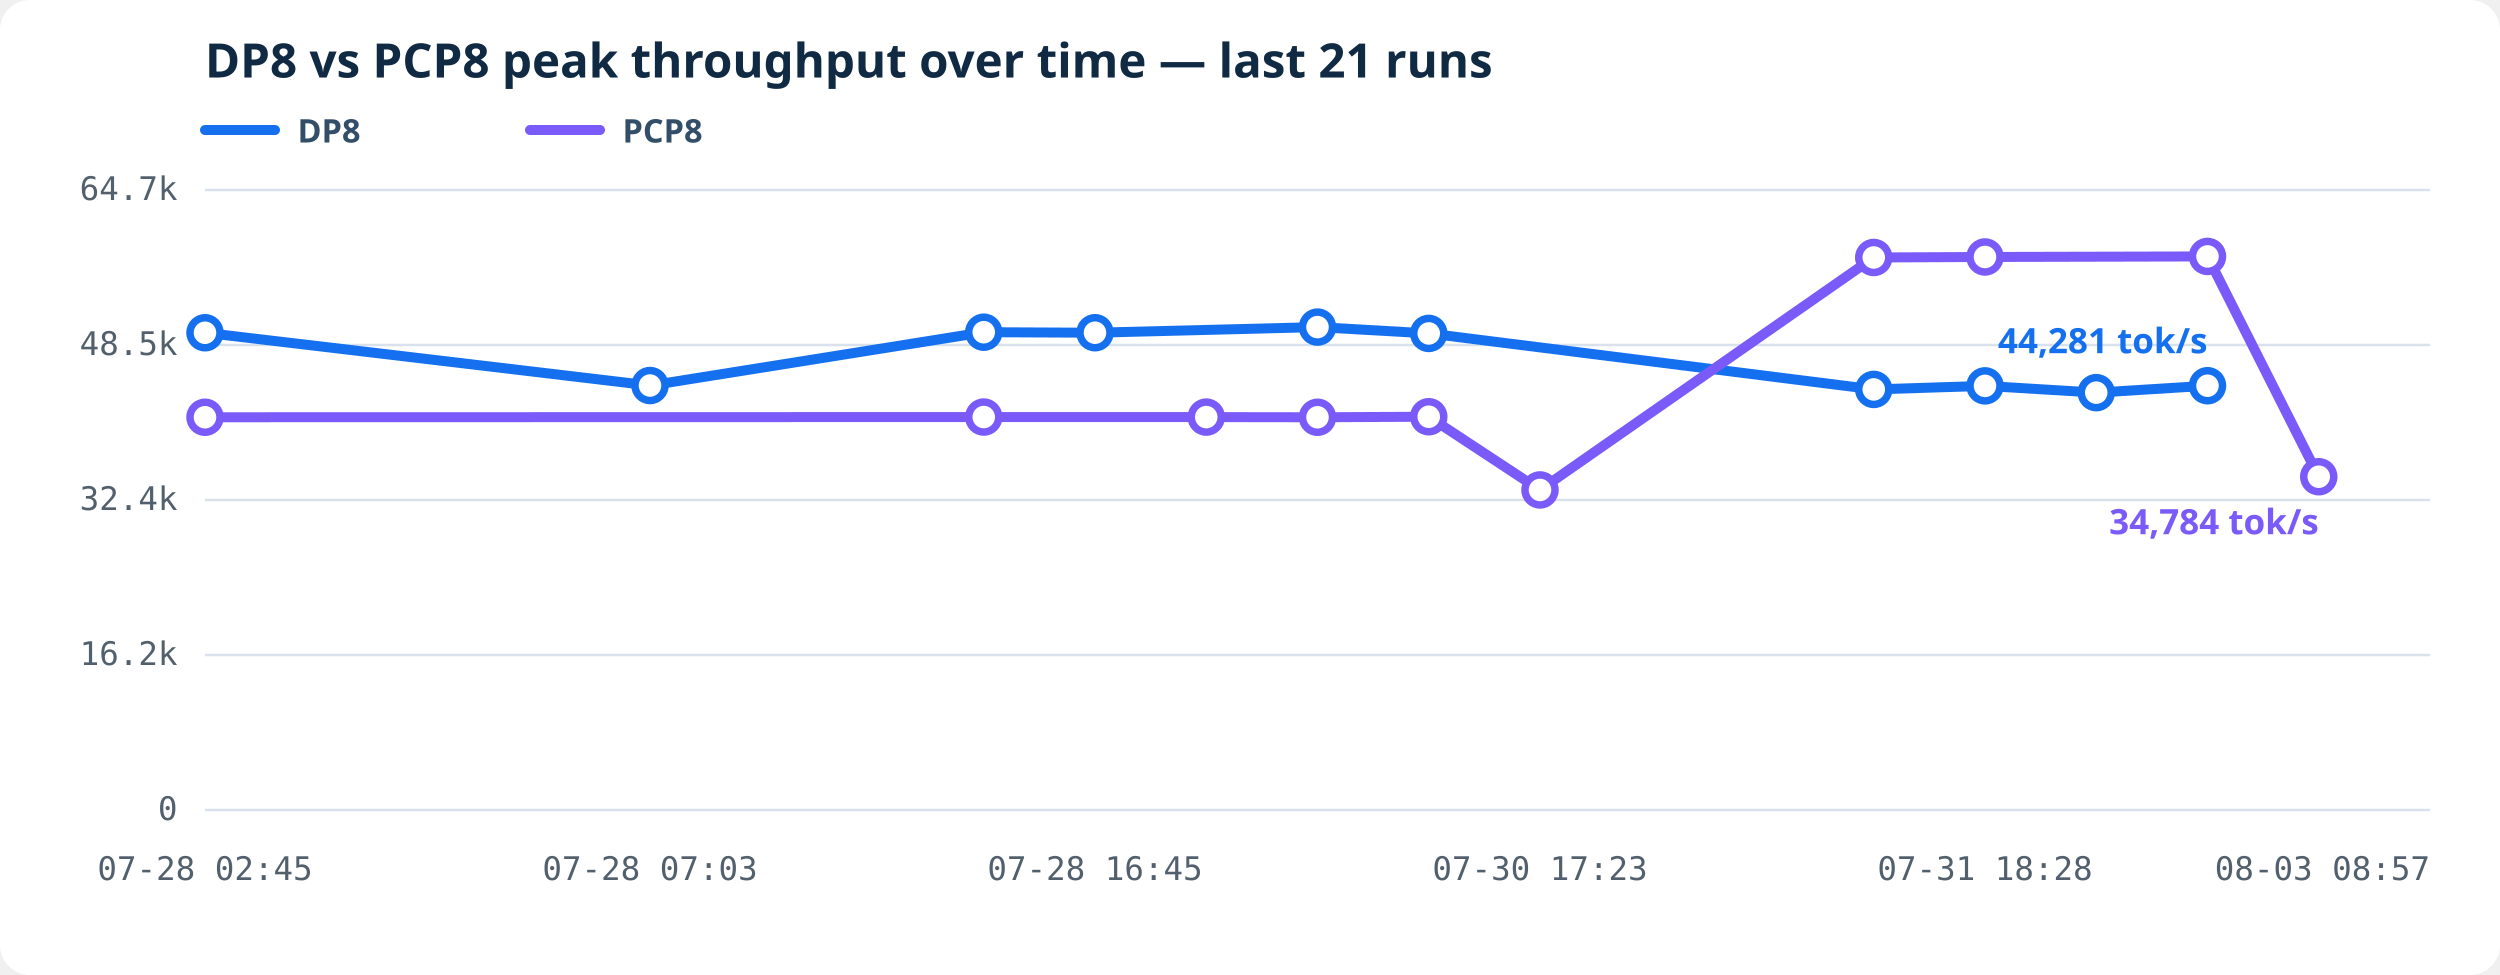
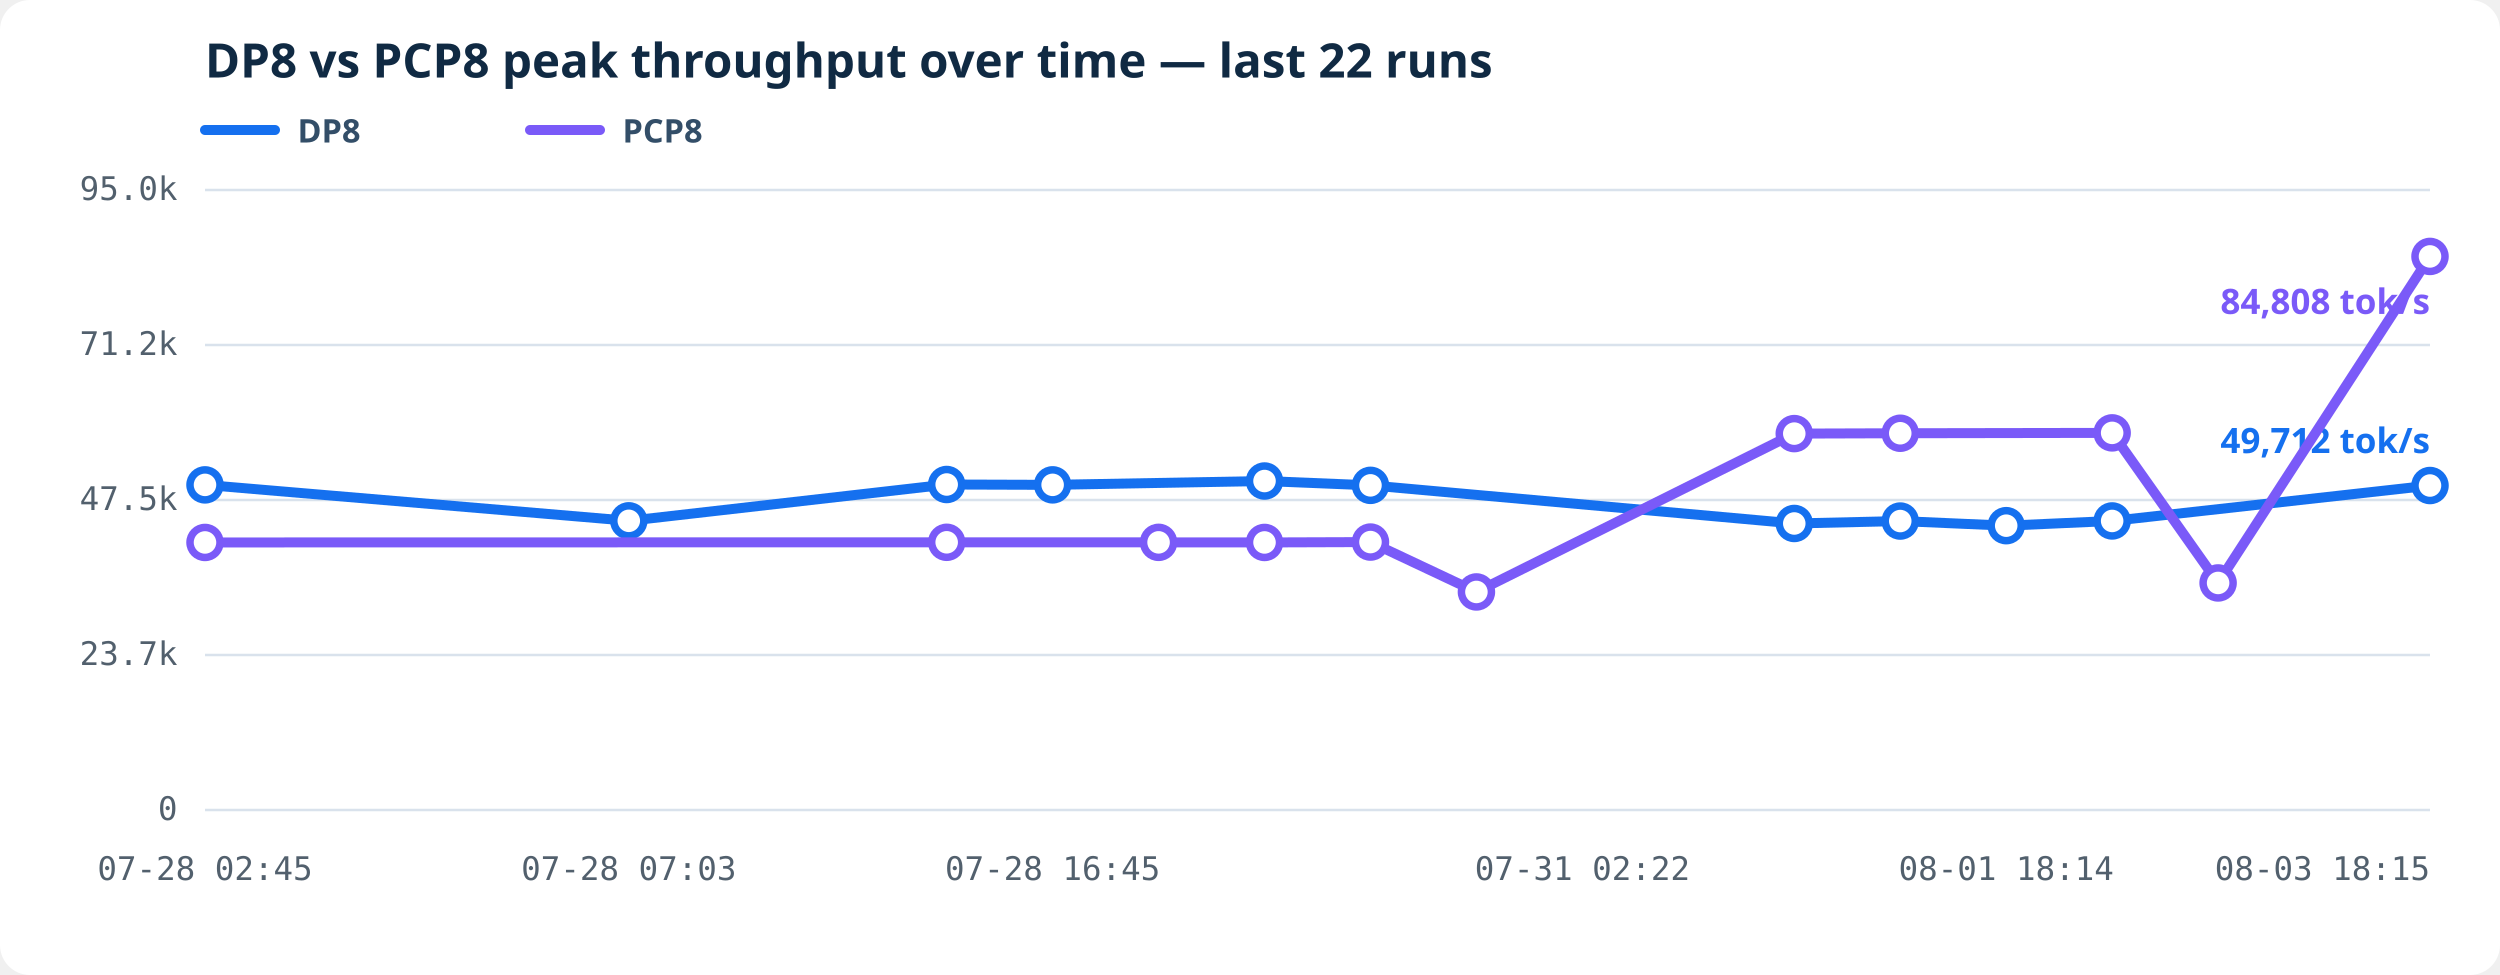
<svg xmlns="http://www.w3.org/2000/svg" viewBox="0 0 1000 390" role="img" aria-labelledby="history-title history-desc">
  <style>.bg{fill:#fff}.grid{stroke:#d9e2ec;stroke-width:1}.axis{fill:#52606d;font:13px ui-monospace,SFMono-Regular,Consolas,monospace}.heading{fill:#102a43;font:600 19px system-ui,sans-serif}.line{fill:none;stroke-width:4;stroke-linejoin:round;stroke-linecap:round}.dot{fill:#fff;stroke-width:3}.latest{stroke-width:3}.legend{fill:#334e68;font:600 13px system-ui,sans-serif}.value{font:600 14px system-ui,sans-serif}</style>
  <rect class="bg" width="1000" height="390" rx="12" />
-   <text class="heading" x="82" y="31">DP8 vs PCP8 peak throughput over time — last 21 runs</text>
+   <text class="heading" x="82" y="31">DP8 vs PCP8 peak throughput over time — last 22 runs</text>
  <line x1="82" y1="52" x2="110" y2="52" stroke="#1570ef" stroke-width="4" stroke-linecap="round" />
  <text class="legend" x="119" y="57">DP8</text>
  <line x1="212" y1="52" x2="240" y2="52" stroke="#7a5af8" stroke-width="4" stroke-linecap="round" />
  <text class="legend" x="249" y="57">PCP8</text>
  <line class="grid" x1="82" y1="324.00" x2="972" y2="324.00" />
  <text class="axis" text-anchor="end" x="71" y="328.00">0</text>
  <line class="grid" x1="82" y1="262.00" x2="972" y2="262.00" />
-   <text class="axis" text-anchor="end" x="71" y="266.00">16.2k</text>
+   <text class="axis" text-anchor="end" x="71" y="266.00">23.7k</text>
  <line class="grid" x1="82" y1="200.00" x2="972" y2="200.00" />
-   <text class="axis" text-anchor="end" x="71" y="204.00">32.4k</text>
+   <text class="axis" text-anchor="end" x="71" y="204.00">47.5k</text>
  <line class="grid" x1="82" y1="138.00" x2="972" y2="138.00" />
-   <text class="axis" text-anchor="end" x="71" y="142.00">48.5k</text>
+   <text class="axis" text-anchor="end" x="71" y="142.00">71.2k</text>
  <line class="grid" x1="82" y1="76.00" x2="972" y2="76.00" />
-   <text class="axis" text-anchor="end" x="71" y="80.00">64.7k</text>
+   <text class="axis" text-anchor="end" x="71" y="80.00">95.0k</text>
  <text class="axis" text-anchor="middle" x="82.00" y="352">07-28 02:45</text>
-   <text class="axis" text-anchor="middle" x="260.00" y="352">07-28 07:03</text>
-   <text class="axis" text-anchor="middle" x="438.00" y="352">07-28 16:45</text>
-   <text class="axis" text-anchor="middle" x="616.00" y="352">07-30 17:23</text>
-   <text class="axis" text-anchor="middle" x="794.00" y="352">07-31 18:28</text>
-   <text class="axis" text-anchor="end" x="972.00" y="352">08-03 08:57</text>
-   <polyline class="line" stroke="#1570ef" points="82.00,133.10 260.00,154.21 393.50,132.88 438.00,133.09 527.00,130.84 571.50,133.37 749.50,155.77 794.00,154.35 838.50,157.06 883.00,154.29" />
-   <circle class="dot" fill="#fff" stroke="#1570ef" cx="82.00" cy="133.10" r="6" />
-   <circle class="dot" fill="#fff" stroke="#1570ef" cx="260.00" cy="154.21" r="6" />
-   <circle class="dot" fill="#fff" stroke="#1570ef" cx="393.50" cy="132.88" r="6" />
-   <circle class="dot" fill="#fff" stroke="#1570ef" cx="438.00" cy="133.09" r="6" />
-   <circle class="dot" fill="#fff" stroke="#1570ef" cx="527.00" cy="130.84" r="6" />
-   <circle class="dot" fill="#fff" stroke="#1570ef" cx="571.50" cy="133.37" r="6" />
-   <circle class="dot" fill="#fff" stroke="#1570ef" cx="749.50" cy="155.77" r="6" />
-   <circle class="dot" fill="#fff" stroke="#1570ef" cx="794.00" cy="154.35" r="6" />
-   <circle class="dot" fill="#fff" stroke="#1570ef" cx="838.50" cy="157.06" r="6" />
-   <circle class="dot latest" fill="#1570ef" stroke="#1570ef" cx="883.00" cy="154.29" r="6" />
-   <text class="value" fill="#1570ef" text-anchor="end" x="883.00" y="141.29">44,281 tok/s</text>
-   <polyline class="line" stroke="#7a5af8" points="82.00,166.90 393.50,166.82 482.50,166.84 527.00,166.91 571.50,166.69 616.00,195.98 749.50,102.99 794.00,102.79 883.00,102.57 927.50,190.69" />
-   <circle class="dot" fill="#fff" stroke="#7a5af8" cx="82.00" cy="166.90" r="6" />
-   <circle class="dot" fill="#fff" stroke="#7a5af8" cx="393.50" cy="166.82" r="6" />
-   <circle class="dot" fill="#fff" stroke="#7a5af8" cx="482.50" cy="166.84" r="6" />
-   <circle class="dot" fill="#fff" stroke="#7a5af8" cx="527.00" cy="166.91" r="6" />
-   <circle class="dot" fill="#fff" stroke="#7a5af8" cx="571.50" cy="166.69" r="6" />
-   <circle class="dot" fill="#fff" stroke="#7a5af8" cx="616.00" cy="195.98" r="6" />
-   <circle class="dot" fill="#fff" stroke="#7a5af8" cx="749.50" cy="102.99" r="6" />
-   <circle class="dot" fill="#fff" stroke="#7a5af8" cx="794.00" cy="102.79" r="6" />
-   <circle class="dot" fill="#fff" stroke="#7a5af8" cx="883.00" cy="102.57" r="6" />
-   <circle class="dot latest" fill="#7a5af8" stroke="#7a5af8" cx="927.50" cy="190.69" r="6" />
-   <text class="value" fill="#7a5af8" text-anchor="end" x="927.50" y="213.69">34,784 tok/s</text>
+   <text class="axis" text-anchor="middle" x="251.52" y="352">07-28 07:03</text>
+   <text class="axis" text-anchor="middle" x="421.05" y="352">07-28 16:45</text>
+   <text class="axis" text-anchor="middle" x="632.95" y="352">07-31 02:22</text>
+   <text class="axis" text-anchor="middle" x="802.48" y="352">08-01 18:14</text>
+   <text class="axis" text-anchor="end" x="972.00" y="352">08-03 18:15</text>
+   <polyline class="line" stroke="#1570ef" points="82.00,193.95 251.52,208.33 378.67,193.80 421.05,193.94 505.81,192.41 548.19,194.14 717.71,209.39 760.10,208.42 802.48,210.27 844.86,208.38 972.00,194.21" />
+   <circle class="dot" fill="#fff" stroke="#1570ef" cx="82.00" cy="193.95" r="6" />
+   <circle class="dot" fill="#fff" stroke="#1570ef" cx="251.52" cy="208.33" r="6" />
+   <circle class="dot" fill="#fff" stroke="#1570ef" cx="378.67" cy="193.80" r="6" />
+   <circle class="dot" fill="#fff" stroke="#1570ef" cx="421.05" cy="193.94" r="6" />
+   <circle class="dot" fill="#fff" stroke="#1570ef" cx="505.81" cy="192.41" r="6" />
+   <circle class="dot" fill="#fff" stroke="#1570ef" cx="548.19" cy="194.14" r="6" />
+   <circle class="dot" fill="#fff" stroke="#1570ef" cx="717.71" cy="209.39" r="6" />
+   <circle class="dot" fill="#fff" stroke="#1570ef" cx="760.10" cy="208.42" r="6" />
+   <circle class="dot" fill="#fff" stroke="#1570ef" cx="802.48" cy="210.27" r="6" />
+   <circle class="dot" fill="#fff" stroke="#1570ef" cx="844.86" cy="208.38" r="6" />
+   <circle class="dot latest" fill="#1570ef" stroke="#1570ef" cx="972.00" cy="194.21" r="6" />
+   <text class="value" fill="#1570ef" text-anchor="end" x="972.00" y="181.21">49,712 tok/s</text>
+   <polyline class="line" stroke="#7a5af8" points="82.00,216.98 378.67,216.92 463.43,216.94 505.81,216.98 548.19,216.83 590.57,236.78 717.71,173.44 760.10,173.30 844.86,173.15 887.24,233.18 972.00,102.57" />
+   <circle class="dot" fill="#fff" stroke="#7a5af8" cx="82.00" cy="216.98" r="6" />
+   <circle class="dot" fill="#fff" stroke="#7a5af8" cx="378.67" cy="216.92" r="6" />
+   <circle class="dot" fill="#fff" stroke="#7a5af8" cx="463.43" cy="216.94" r="6" />
+   <circle class="dot" fill="#fff" stroke="#7a5af8" cx="505.81" cy="216.98" r="6" />
+   <circle class="dot" fill="#fff" stroke="#7a5af8" cx="548.19" cy="216.83" r="6" />
+   <circle class="dot" fill="#fff" stroke="#7a5af8" cx="590.57" cy="236.78" r="6" />
+   <circle class="dot" fill="#fff" stroke="#7a5af8" cx="717.71" cy="173.44" r="6" />
+   <circle class="dot" fill="#fff" stroke="#7a5af8" cx="760.10" cy="173.30" r="6" />
+   <circle class="dot" fill="#fff" stroke="#7a5af8" cx="844.86" cy="173.15" r="6" />
+   <circle class="dot" fill="#fff" stroke="#7a5af8" cx="887.24" cy="233.18" r="6" />
+   <circle class="dot latest" fill="#7a5af8" stroke="#7a5af8" cx="972.00" cy="102.57" r="6" />
+   <text class="value" fill="#7a5af8" text-anchor="end" x="972.00" y="125.57">84,808 tok/s</text>
</svg>
